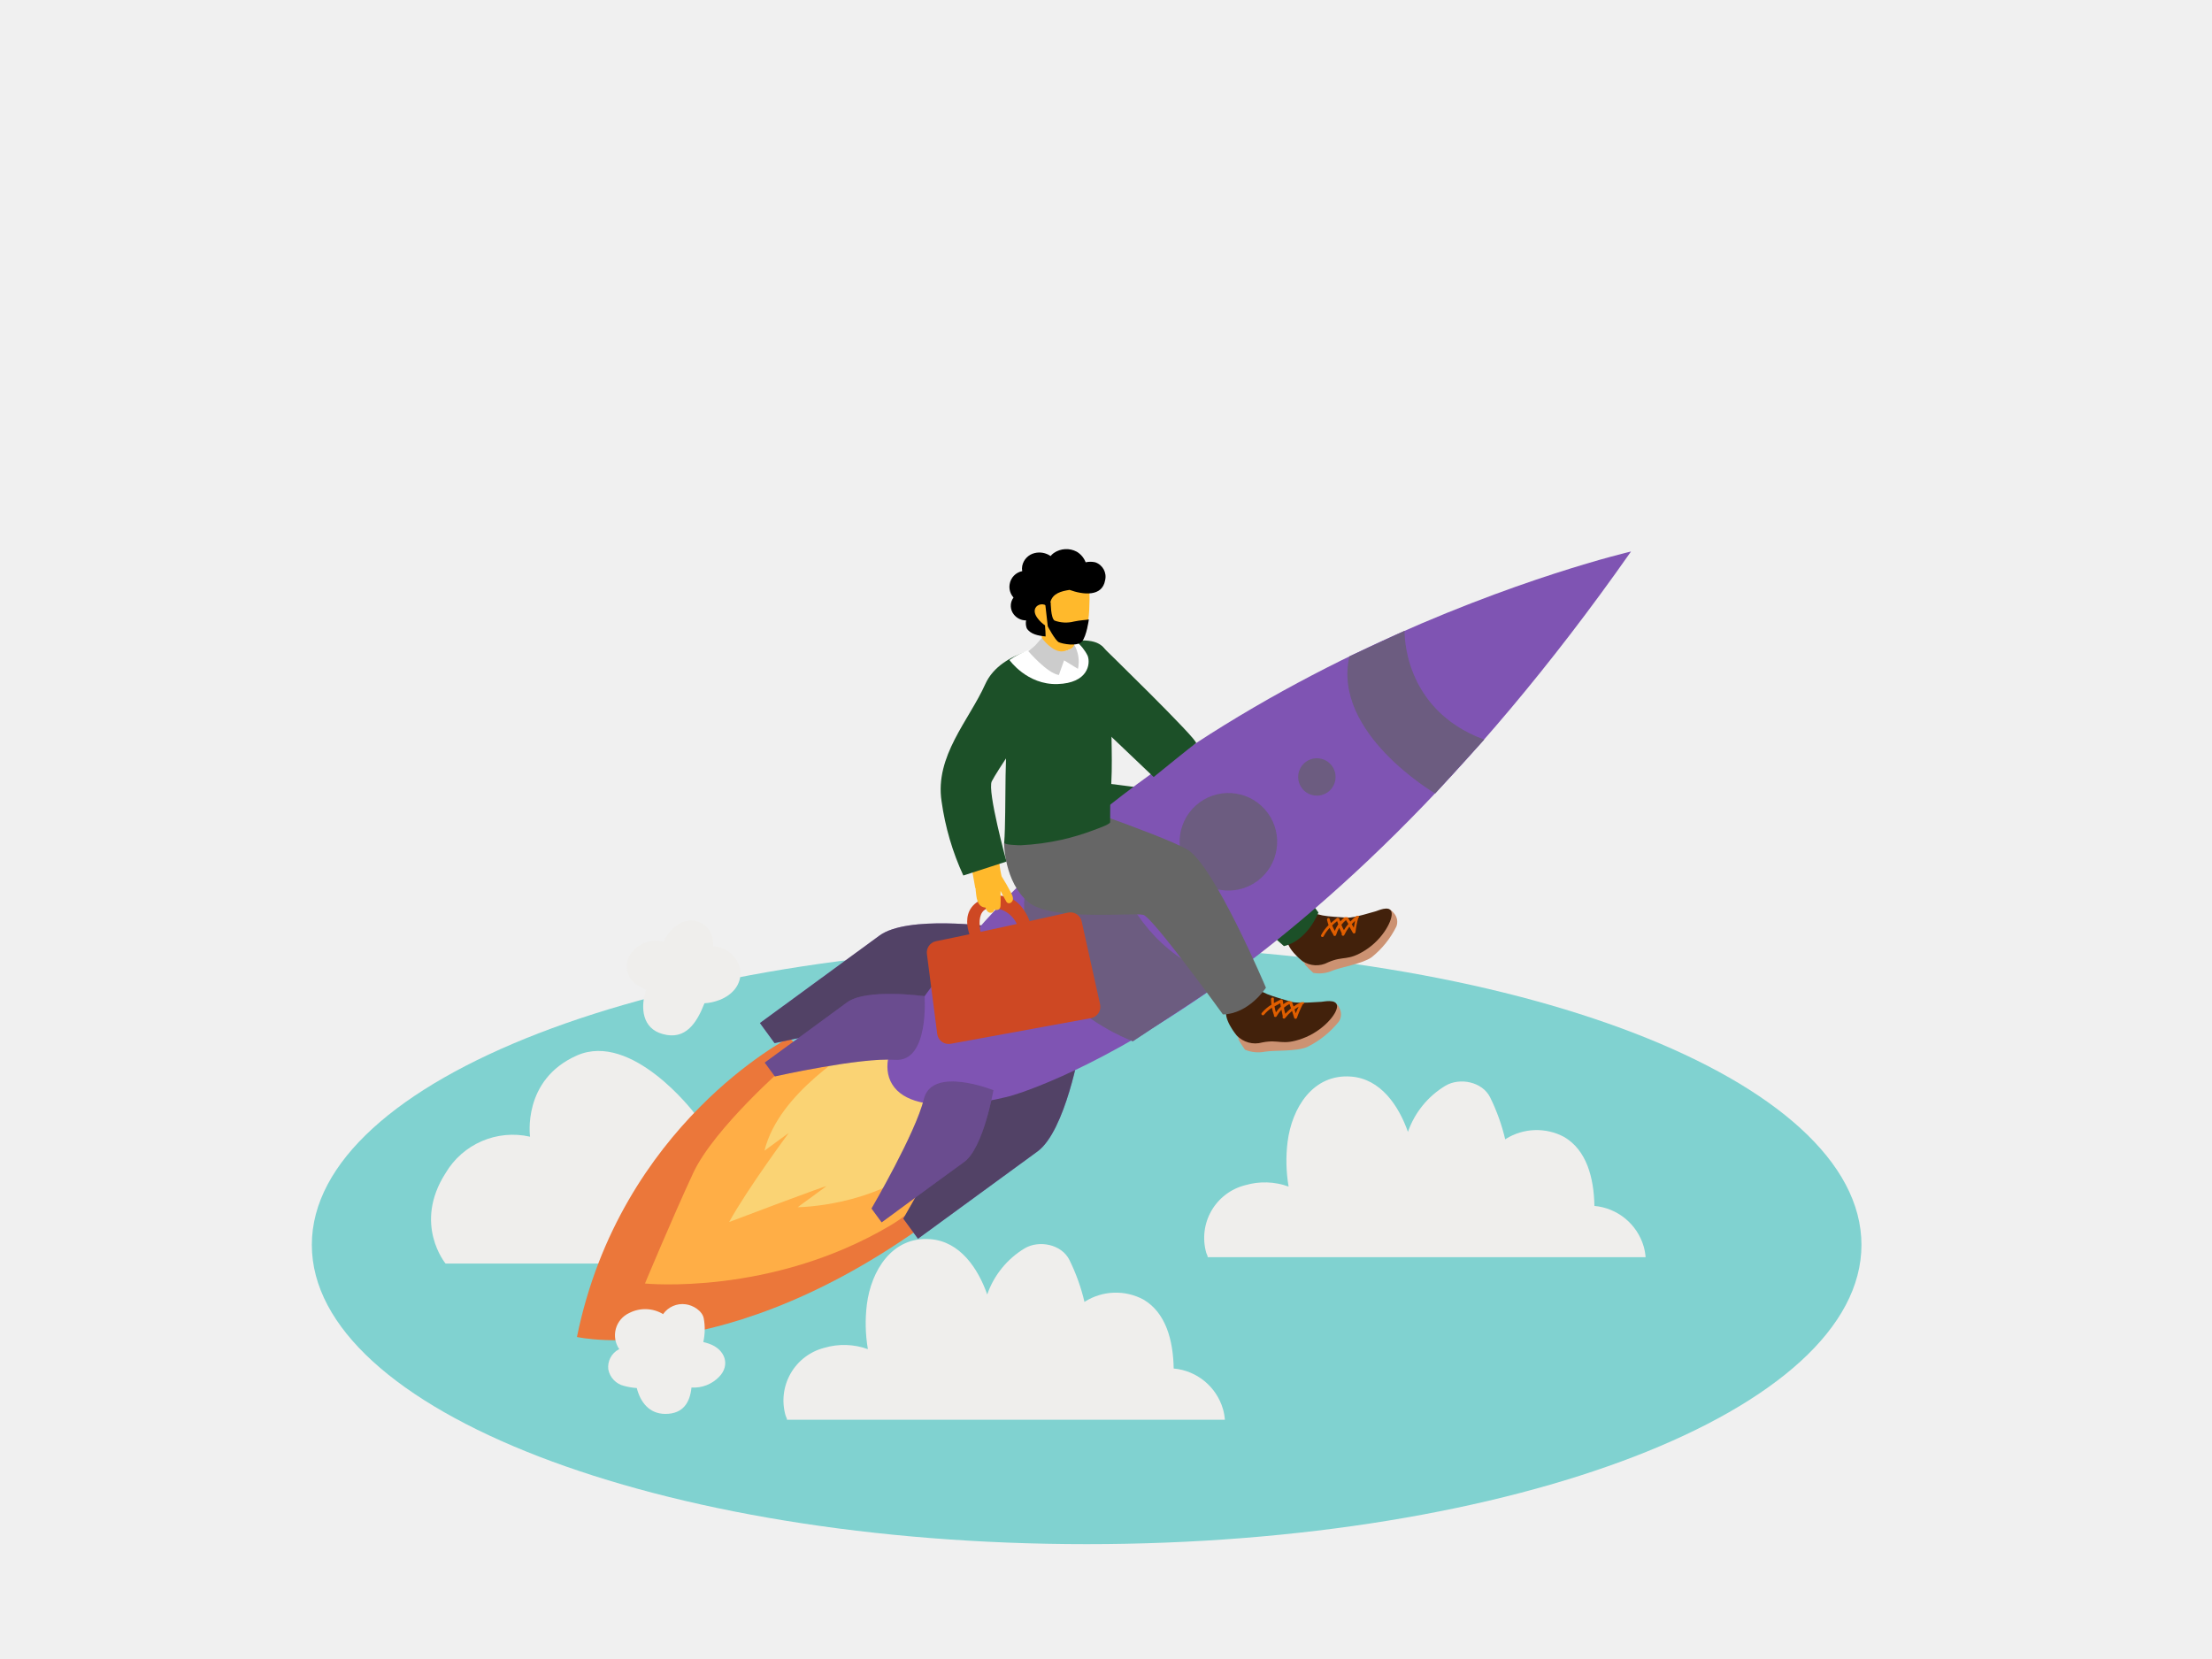
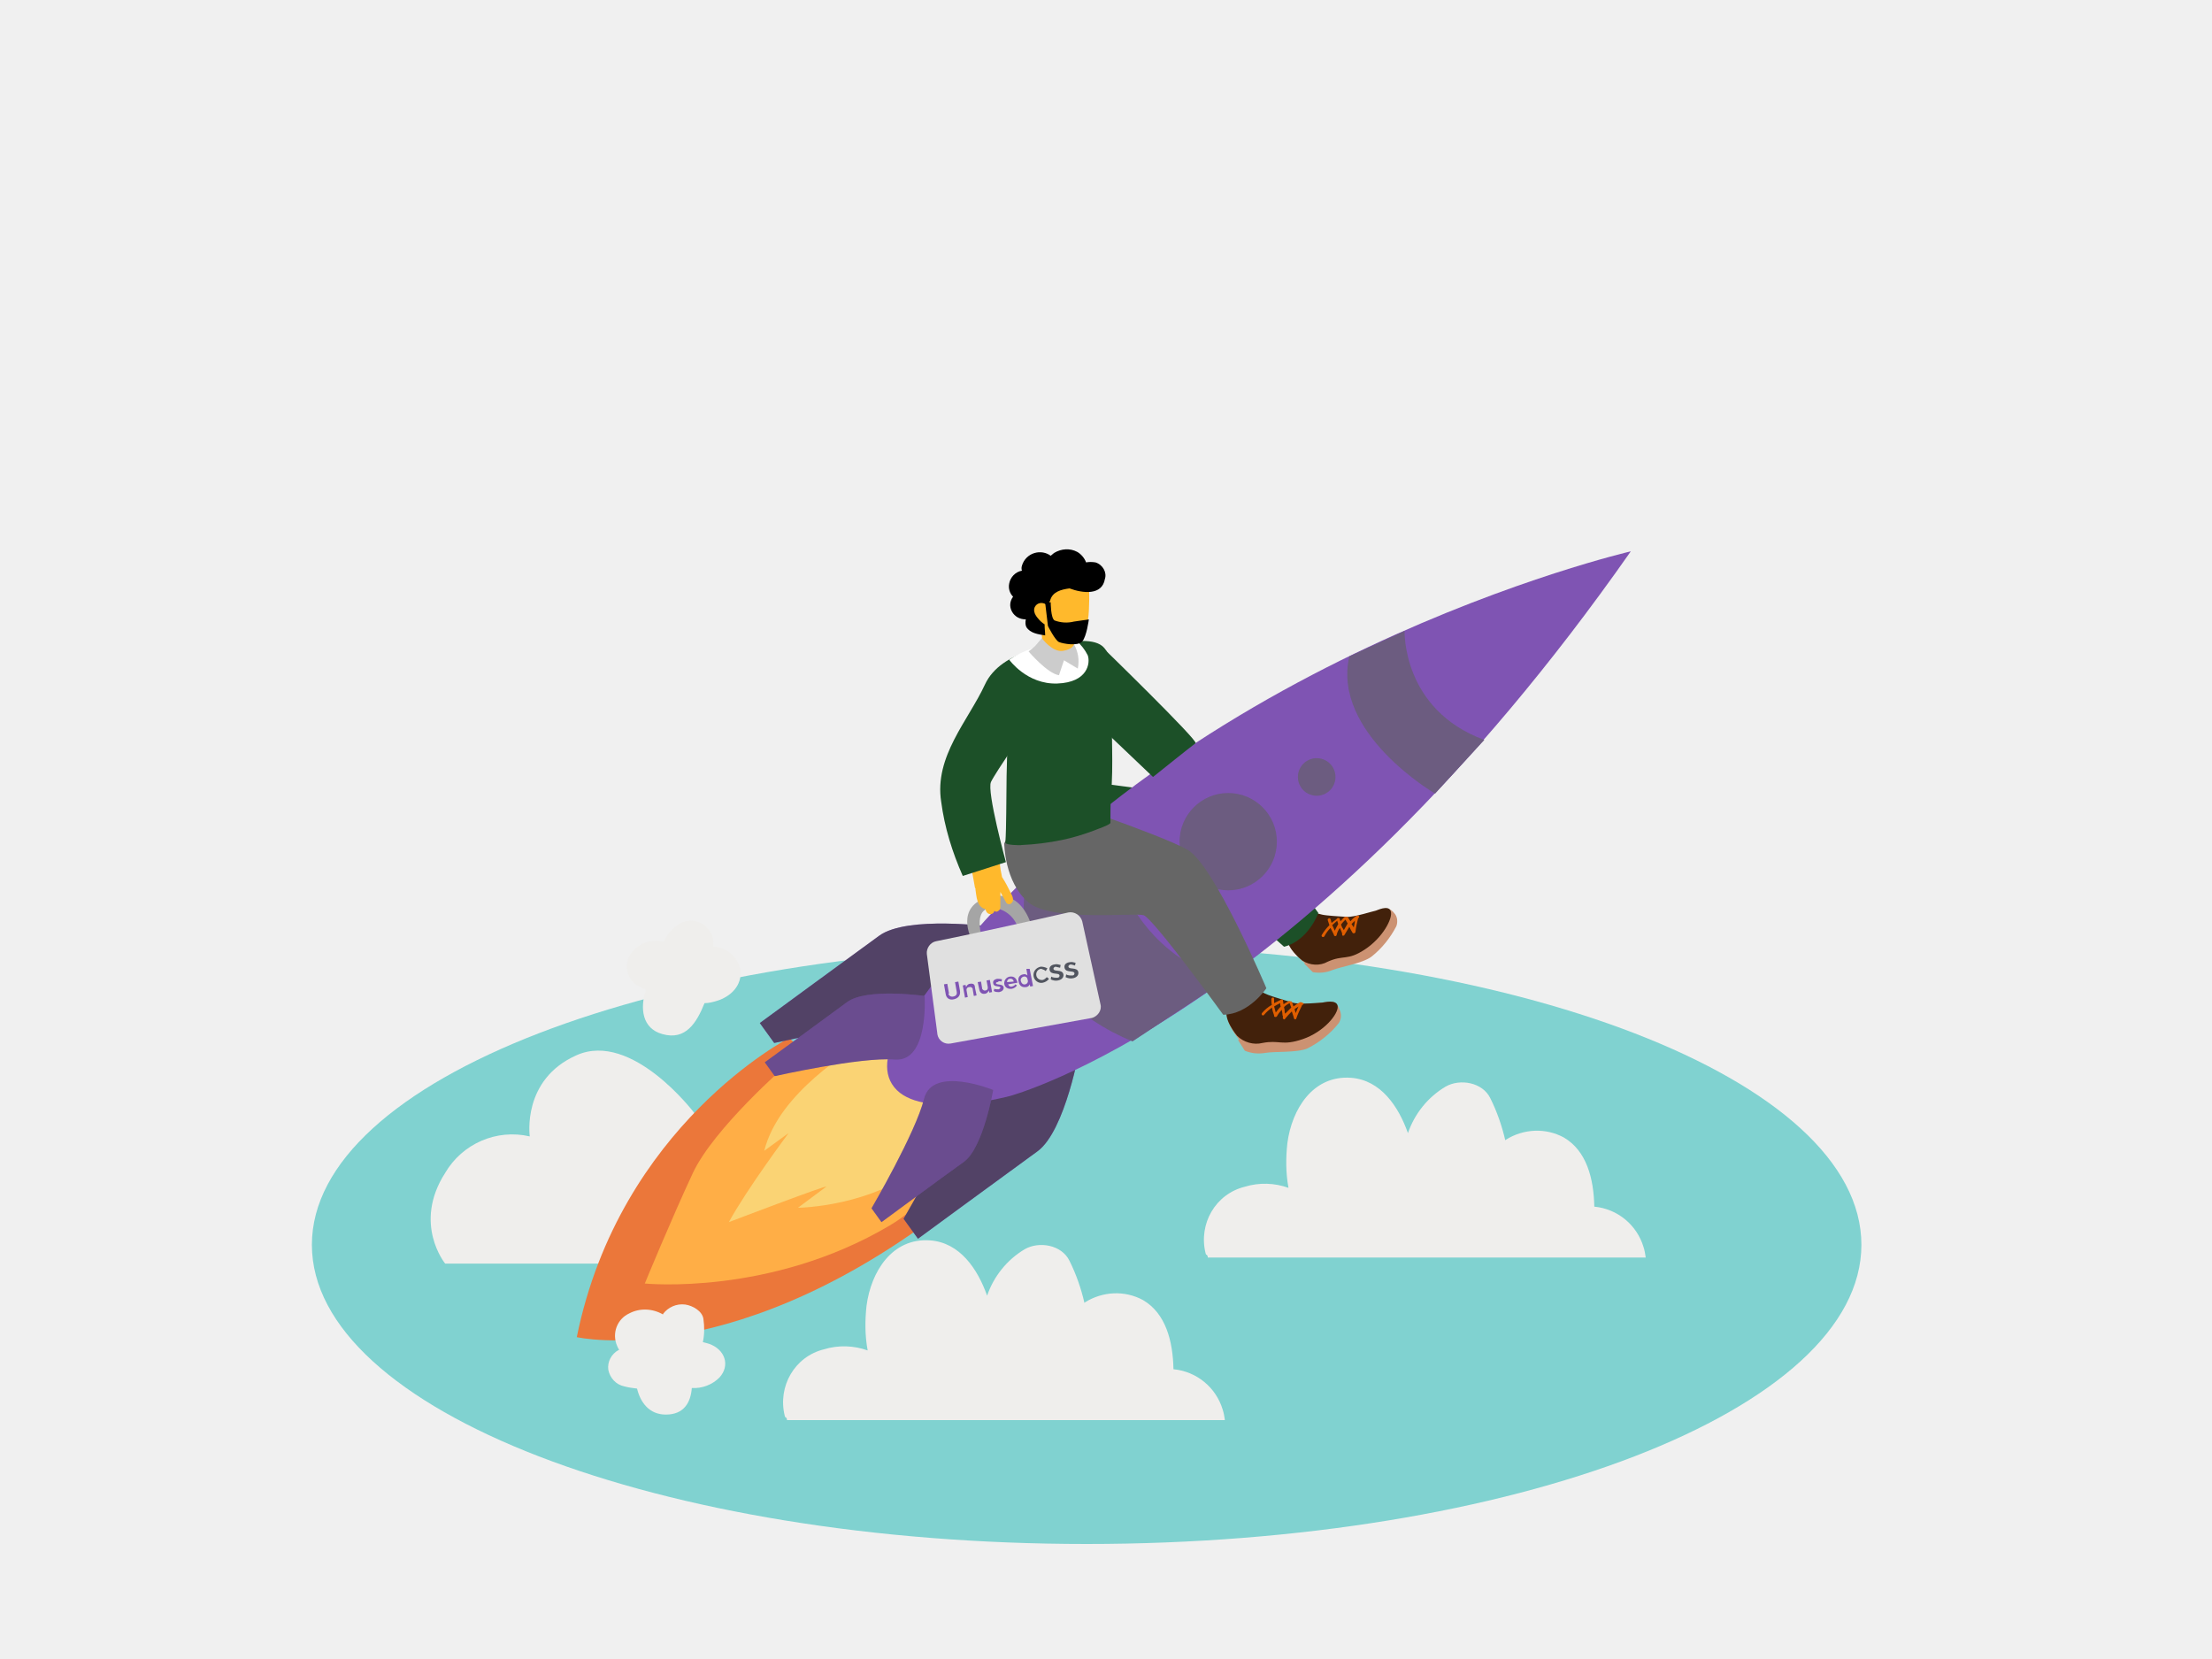
- <svg xmlns="http://www.w3.org/2000/svg" id="Layer_2" data-name="Layer 2" viewBox="0 0 400 300">
-   <ellipse cx="196.5" cy="225.11" rx="140.11" ry="54.12" fill="#80d2d0" />
-   <path d="M125.53,201.25s-11.24-14.78-21.2-10.39-8.48,14.69-8.48,14.69a14.11,14.11,0,0,0-15.28,6.59c-5.91,9.22,0,16.35,0,16.35h53.71" fill="#efeeec" />
-   <path d="M250.87,164.33a16.71,16.71,0,0,0-3.7,1.22c-1.2.59-6.62.61-7.11.54s-2.37-.88-2.88-.48a4.86,4.86,0,0,0-.86,2s-2.85.19-3.46,1.92c0,0-.39,1.77,3.1,4.69a1.07,1.07,0,0,0,0,.19,18.52,18.52,0,0,0,1.53,1.52,6.06,6.06,0,0,0,3.55-.44c1.46-.59,5.37-1.23,7-2.39a16.53,16.53,0,0,0,4.46-5.54,2.32,2.32,0,0,0-.43-2.42A2,2,0,0,0,250.87,164.33Z" fill="#cc9272" />
-   <path d="M236.46,167.15s-3,.53-3.6,2.34,2.65,4.29,2.65,4.29a4.5,4.5,0,0,0,4.65.24c2.86-1.26,3.48-.13,6.74-2.2s5.1-5.65,4.72-6.92-2.62-.14-2.84-.11-3.91,1.23-5.17,1.15-3.46-.2-4.43-.4-1.67-.57-2.2.16A2.73,2.73,0,0,0,236.46,167.15Z" fill="#42210b" />
-   <path d="M245.27,165.65v0a8.86,8.86,0,0,0-1.09,1l-.49-.79h-.54a.22.22,0,0,0,0,0,6,6,0,0,0-.78.77l-.23-.61A.24.24,0,0,0,242,166a.2.2,0,0,0-.23,0,.27.27,0,0,0-.11.08c-.33.27-.66.54-1,.83q-.12-.36-.21-.73c-.08-.32-.55-.15-.48.17a8.48,8.48,0,0,0,.28.94,7.09,7.09,0,0,0-1.35,1.8c-.15.29.31.51.46.21a6.32,6.32,0,0,1,1.09-1.51,8.65,8.65,0,0,0,.65,1.21c0,.29.42.36.51.06a5.32,5.32,0,0,1,.57-1.29l.3.68a3.25,3.25,0,0,0,.15.34.36.36,0,0,1,0,.09h0a.25.25,0,0,0,.47.18,8.35,8.35,0,0,1,.91-1.49q.33.56.64,1.13a.26.26,0,0,0,.46-.1,17.92,17.92,0,0,1,.5-2.61l.06,0a.25.25,0,0,0,0-.37Zm-3.9,2.69a8,8,0,0,1-.47-1c.28-.27.58-.52.89-.77l.22.56A6,6,0,0,0,241.37,168.33Zm1.67-.11c-.1-.18-.2-.36-.26-.5l-.21-.5a5.46,5.46,0,0,1,.83-.85l.43.7A8.8,8.8,0,0,0,243,168.23Zm1.76-.49-.36-.62a8.09,8.09,0,0,1,.6-.62C245,166.91,244.87,167.32,244.81,167.74Z" fill="#e05e00" />
-   <path d="M189.14,150.46s1.43,6.48,6.26,9c4.58,2.39,18.07-2.22,19.78-2.13s17,13.76,17,13.76c4.36-1.06,6.23-6.08,6.23-6.08s-13.27-18.68-18.34-20.23-27-3.84-28.26-4.26" fill="#1c5028" />
-   <path d="M142.7,187.66s-30.55,15.66-38.37,54.11c0,0,29.39,6.74,69.44-25.26" fill="#eb773a" />
-   <path d="M142.25,192.58S129.13,204,125.36,212.1s-8.73,20-8.73,20,22.71,2.3,44.31-10.46S162.58,184.12,142.25,192.58Z" fill="#ffae46" />
-   <path d="M155.15,188.73c-.81,1.3-14.24,8.58-16.91,19.35l4.39-3.21s-7.55,10.22-10.78,16.11c0,0,18.13-6.87,17.55-6.45l-5.15,3.77s13.69-.06,23.12-8.23-3.1-22.89-3.1-22.89Z" fill="#fad374" />
-   <path d="M195.31,189.3s-2.61,15.21-7.7,18.92S166,224,166,224l-2.65-3.63s11.6-19.88,13.73-28.71S195.31,189.3,195.31,189.3Z" fill="#7f54b3" />
-   <path d="M195.31,189.3s-2.61,15.21-7.7,18.92S166,224,166,224l-2.65-3.63s11.6-19.88,13.73-28.71S195.31,189.3,195.31,189.3Z" fill="#363636" opacity="0.61" />
-   <path d="M179.41,167.57s-15.29-2.12-20.37,1.61S137.42,185,137.42,185l2.65,3.63s22.46-5,31.52-4.4S179.41,167.57,179.41,167.57Z" fill="#7f54b3" />
-   <path d="M179.41,167.57s-15.29-2.12-20.37,1.61S137.42,185,137.42,185l2.65,3.63s22.46-5,31.52-4.4S179.41,167.57,179.41,167.57Z" fill="#363636" opacity="0.61" />
-   <path d="M253.39,143.18a93.23,93.23,0,0,0,10.08-20.07s-8.9,0-22.27,3.69C242.14,133.62,247.47,139.12,253.39,143.18Z" fill="#7f54b3" />
-   <ellipse cx="210.8" cy="161.28" rx="9.6" ry="10.91" transform="translate(-54.56 155.59) rotate(-36.19)" fill="#7f54b3" />
-   <path d="M294.94,99.73s-84.14,19.43-127.75,80.41c0,0-10.22,10.5-5.45,16.51s20.9,1.56,20.9,1.56S235.81,184.08,294.94,99.73Z" fill="#7f54b3" />
-   <path d="M167.19,180.14s-10.53-1.46-14,1.11-14.9,10.9-14.9,10.9l1.83,2.5s15.48-3.47,21.72-3S167.19,180.14,167.19,180.14Z" fill="#7f54b3" />
-   <path d="M179.64,197.14s-1.8,10.48-5.31,13-14.9,10.9-14.9,10.9l-1.83-2.5s8-13.7,9.46-19.78S179.64,197.14,179.64,197.14Z" fill="#7f54b3" />
-   <path d="M167.19,180.14s-10.53-1.46-14,1.11-14.9,10.9-14.9,10.9l1.83,2.5s15.48-3.47,21.72-3S167.19,180.14,167.19,180.14Z" fill="#363636" opacity="0.29" />
-   <path d="M179.64,197.14s-1.8,10.48-5.31,13-14.9,10.9-14.9,10.9l-1.83-2.5s8-13.7,9.46-19.78S179.64,197.14,179.64,197.14Z" fill="#363636" opacity="0.29" />
-   <path d="M254,114.08s-.53,14.16,14.38,19.66l-8.86,9.74s-18.66-10.9-15.51-24.77Z" fill="#7f54b3" />
-   <path d="M199.63,146s-.24,24,22,31.2L204.85,188.3s-23.89-8.73-19-30Z" fill="#7f54b3" />
-   <circle cx="238.14" cy="140.5" r="3.38" transform="translate(-37.02 167.72) rotate(-36.19)" fill="#7f54b3" />
-   <circle cx="222.13" cy="152.22" r="8.82" transform="translate(-47.02 160.53) rotate(-36.19)" fill="#7f54b3" />
-   <path d="M254,114.08s-.53,14.16,14.38,19.66l-8.86,9.74s-18.66-10.9-15.51-24.77Z" fill="#606060" opacity="0.61" />
-   <path d="M199.63,146s-.24,24,22,31.2L204.85,188.3s-23.89-8.73-19-30Z" fill="#606060" opacity="0.61" />
-   <circle cx="238.14" cy="140.5" r="3.38" transform="translate(-37.02 167.72) rotate(-36.19)" fill="#606060" opacity="0.61" />
-   <circle cx="222.13" cy="152.22" r="8.82" transform="translate(-47.02 160.53) rotate(-36.19)" fill="#606060" opacity="0.61" />
-   <path d="M199.15,116.75s17.73,17.24,17.13,17.63-7.66,6.13-7.66,6.13l-12.48-11.88" fill="#1c5028" />
-   <path d="M241.15,181.16a17.18,17.18,0,0,0-4,.4c-1.34.33-6.78-.86-7.25-1s-2.18-1.41-2.78-1.13-1.3,1.78-1.3,1.78-2.9-.44-3.9,1.16c0,0-.78,1.69,2.07,5.39a1.1,1.1,0,0,0-.05.19,19,19,0,0,0,1.19,1.87,6.23,6.23,0,0,0,3.66.35c1.59-.27,5.66,0,7.59-.84a17,17,0,0,0,5.71-4.57,2.39,2.39,0,0,0,.1-2.52A2.09,2.09,0,0,0,241.15,181.16Z" fill="#cc9272" />
-   <path d="M226.06,180.79s-3.11-.13-4.13,1.55,1.71,4.9,1.71,4.9a4.62,4.62,0,0,0,4.61,1.27c3.15-.63,3.52.64,7.26-.71s6.38-4.54,6.27-5.9-2.6-.72-2.82-.74-4.2.37-5.44,0-3.43-1-4.36-1.39-1.55-.94-2.24-.32A2.8,2.8,0,0,0,226.06,180.79Z" fill="#42210b" />
-   <path d="M235.24,181.24h0a9.11,9.11,0,0,0-1.32.77l-.32-.9a5.33,5.33,0,0,1-.54-.11v0a6.17,6.17,0,0,0-1,.59c0-.22-.07-.44-.1-.66a.25.25,0,0,0-.08-.15.21.21,0,0,0-.23-.06.27.27,0,0,0-.13.06c-.39.2-.78.4-1.16.61q0-.38,0-.78c0-.34-.52-.27-.52.06a8.71,8.71,0,0,0,.08,1,7.28,7.28,0,0,0-1.76,1.51c-.21.26.2.58.41.32a6.5,6.5,0,0,1,1.43-1.27,8.89,8.89,0,0,0,.38,1.36c-.11.28.34.45.49.17a5.47,5.47,0,0,1,.86-1.17q.07.38.15.75a3.34,3.34,0,0,0,.08.37.37.37,0,0,1,0,.1h0a.26.26,0,0,0,.43.29,8.58,8.58,0,0,1,1.25-1.29q.21.63.4,1.27a.26.26,0,0,0,.48,0,18.42,18.42,0,0,1,1.08-2.51l.07,0a.26.26,0,0,0,.13-.36Zm-4.51,1.83a8.24,8.24,0,0,1-.26-1.08c.34-.2.7-.39,1.06-.58q0,.31.09.61A6.11,6.11,0,0,0,230.73,183.07Zm1.7.26c-.06-.2-.12-.4-.15-.56s-.07-.37-.1-.55a5.61,5.61,0,0,1,1-.67l.28.79A9,9,0,0,0,232.43,183.33Zm1.88-.09-.22-.7a8.32,8.32,0,0,1,.74-.49C234.64,182.44,234.47,182.83,234.31,183.24Z" fill="#e05e00" />
-   <path d="M181.57,152.46s0,7,4.38,10.67c4.16,3.5,19.08,1.83,20.81,2.31s14.38,18,14.38,18c4.72-.09,7.78-4.83,7.78-4.83s-9.38-22.21-14.24-25-26.89-10.1-28.06-10.8" fill="#666" />
-   <path d="M192,151.85a43,43,0,0,0,5.75-1.73c.43-.17,2.89-1,3-1.42,0-.29,0-4.65.06-5,.52-5.56,0-11.1.19-16.66.08-2.89.7-8.21-1.84-10.32-1.86-1.54-6.2-.81-7.93-.08a14.9,14.9,0,0,0-2.84,1.64c-3.12,2.23-4.65,6.43-5.55,10-1.45,5.76-.8,18.2-1.25,24.12,0,.39,2.73.46,3,.45A43.92,43.92,0,0,0,192,151.85Z" fill="#1c5028" />
-   <path d="M184.23,168.18a5,5,0,0,0-4.63-4c-4-.25-1.92,5.79-1.92,5.79l-2-.11s-3.16-6.05,3.19-7.67,7.78,5.9,7.78,5.9Z" fill="#ce4823" />
-   <path d="M176.43,160.94l0-.24a.58.58,0,0,1-.09-.22l-1-5.63a.43.43,0,0,1,.17-.45,5,5,0,0,1-.16-1,1.39,1.39,0,0,1,1.46-.78c.17-.37.72-.61,1-.14s.56,1.11.83,1.66h0v-.2a.5.5,0,0,1,.12-.37c0-.47-.06-1-.1-1.42-.06-.7,1-.76,1.1-.06,0,.24,0,.47.05.71.33-.23.88-.12.85.39a18.2,18.2,0,0,0,.46,5.27c.59.94,1.14,1.89,1.65,2.87.31.6.74,1.43,0,1.92a.55.55,0,0,1-.76-.15q-.58-1-1.08-2,0,.43,0,.86a14.68,14.68,0,0,1,0,1.8c0,.33-.14.65-.5.76a.67.67,0,0,1-.62-.07.66.66,0,0,1-.66.61c-.51,0-.78-.43-.94-.94C176.58,164,176.58,162.13,176.43,160.94Z" fill="#ffb92c" />
-   <path d="M169.27,170.2c5.06-1,18.69-4,23.86-5.17a2.08,2.08,0,0,1,2.47,1.58l3.33,15a2.08,2.08,0,0,1-1.66,2.5l-25.35,4.64a2.08,2.08,0,0,1-2.44-1.78l-1.86-14.42A2.08,2.08,0,0,1,169.27,170.2Z" fill="#ce4823" />
-   <path d="M191.22,116.67s-10.15.56-13.06,7.06-9.16,13-7.89,21.2a47.86,47.86,0,0,0,3.93,13.39L182,155.8s-3.5-12.78-2.66-14.5S186,131,186,131" fill="#1c5028" />
-   <path d="M182.54,119.35s3.17,4.52,8.69,4.35,6-3.65,5.46-5.1a7.59,7.59,0,0,0-2.14-2.65S187.38,115.93,182.54,119.35Z" fill="#fff" />
-   <path d="M188.86,108.13l-.65.09a.39.39,0,0,0,.11.78l.65-.09A.39.39,0,0,0,188.86,108.13Z" fill="#1c5028" />
-   <path d="M194.87,110.68a6,6,0,0,1-5.91,2.06c-.5-.1-.59.68-.1.78a6.79,6.79,0,0,0,6.64-2.37C195.82,110.77,195.19,110.3,194.87,110.68Z" fill="#1c5028" />
-   <path d="M196.95,105.28s.63,9.68-1.73,10.48a6.62,6.62,0,0,1-6.21-1.17c-1-1.1-3.64-6.89-2.93-8.12S195.35,103.72,196.95,105.28Z" fill="#ffb92c" />
-   <path d="M188.27,113.3l.3,4.78s1.62,1,5.65-1l.22-2.82" fill="#ffb92c" />
-   <path d="M198.05,101.68a3.94,3.94,0,0,0-1.73,0,3.82,3.82,0,0,0-1.6-1.91,4,4,0,0,0-4.17.24,3,3,0,0,0-.57.54,3.57,3.57,0,0,0-2.87-.54,3,3,0,0,0-2.26,2.33,2.53,2.53,0,0,0,0,.94,2.87,2.87,0,0,0-2.27,2.35,2.85,2.85,0,0,0,.7,2.42,2.51,2.51,0,0,0-.19,2.7,2.79,2.79,0,0,0,2.46,1.44,2.66,2.66,0,0,0,.12,1.43c.66,1.07,2.1,1.35,3.41,1.47,0-.61-.05-1.22-.1-1.83a.65.65,0,0,1,0-.17,5.38,5.38,0,0,1-1.26-1.18c-.5-.6-.92-1.5-.33-2.19a1.41,1.41,0,0,1,2.2.18,7.36,7.36,0,0,1,.35-1h0c.4-1.62,2-2,3.47-2.23,2.45.89,5.9,1.29,6.43-1.74A2.74,2.74,0,0,0,198.05,101.68Z" />
-   <path d="M190,108.91s0,2.87.7,3.31a5.91,5.91,0,0,0,3.51.17c1.16-.25,2.3-.28,2.69-.38,0,0-.41,3.05-1.25,4s-3.52.43-4.18.12-2-2.87-2-2.87L189,109.1Z" />
-   <path d="M188.39,115.36l-1.21,1.38a12.54,12.54,0,0,1-1.24,1s3.41,4,5.54,4.32l.94-2.65,2.51,1.54a6.12,6.12,0,0,0-.68-4.37s-.1.91-2,1.2S188.39,115.36,188.39,115.36Z" fill="#ccc" />
-   <path d="M218.38,227.17c0,.05,0,.11,0,.17h79.2a10,10,0,0,0-.35-1.95,10.25,10.25,0,0,0-8.91-7.32c-.09-5.1-1.41-10.1-5.49-12.48a10.53,10.53,0,0,0-10.53.36l-.11.08a35.69,35.69,0,0,0-2.72-7.58c-1.4-2.85-5.49-3.65-8.08-2.12a15.79,15.79,0,0,0-6.79,8.35c-1.68-4.77-4.95-9.59-10.27-10-6.94-.54-10.72,5.72-11.49,11.78a27.74,27.74,0,0,0,.18,8.11,12.6,12.6,0,0,0-7.88-.24,9.83,9.83,0,0,0-7,12.25C218.21,226.78,218.31,227,218.38,227.17Z" fill="#efeeec" />
-   <path d="M142.3,256.57c0,.05,0,.11,0,.17h79.2a10,10,0,0,0-.35-1.95,10.25,10.25,0,0,0-8.91-7.32c-.09-5.1-1.41-10.1-5.49-12.48a10.53,10.53,0,0,0-10.53.36l-.11.08a35.69,35.69,0,0,0-2.72-7.58c-1.4-2.85-5.49-3.65-8.08-2.12a15.79,15.79,0,0,0-6.79,8.35c-1.68-4.77-4.95-9.59-10.27-10-6.94-.54-10.72,5.72-11.49,11.78a27.74,27.74,0,0,0,.18,8.11,12.6,12.6,0,0,0-7.88-.24,9.83,9.83,0,0,0-7,12.25C142.13,256.18,142.23,256.37,142.3,256.57Z" fill="#efeeec" />
-   <path d="M133.85,175.35a5.26,5.26,0,0,0-4.91-4.24c0-.24,0-.47,0-.71a4,4,0,0,0-2.46-3.66,4.13,4.13,0,0,0-4.37.83,7.15,7.15,0,0,0-2.08,2.72,5.54,5.54,0,0,0-6.13,2.44,4,4,0,0,0,1.43,5.47c.49.27,1,.53,1.49.78-1.06,3.28-.67,7,3,8,4.17,1.2,6.21-2.07,7.57-5.56a8.62,8.62,0,0,0,2.25-.43C132.19,180.19,134.23,178.16,133.85,175.35Z" fill="#efeeec" />
-   <path d="M128.25,243c-.35-.13-.71-.22-1.07-.32a10.66,10.66,0,0,0,.09-4.23c-.23-1.38-1.93-2.45-3.33-2.6a4.27,4.27,0,0,0-4,1.74l0,.06a6.29,6.29,0,0,0-6.13-.23A4.44,4.44,0,0,0,112,244l-.09,0a3.6,3.6,0,0,0-1.91,3.62,3.79,3.79,0,0,0,2.87,3,11.24,11.24,0,0,0,2.28.38c.64,2.51,2.21,4.67,5.17,4.68,3.3,0,4.46-2.19,4.72-4.77a6.37,6.37,0,0,0,5-1.94C132.12,246.85,131.12,244,128.25,243Z" fill="#efeeec" />
+ <svg xmlns="http://www.w3.org/2000/svg" version="1.1" id="Layer_2_1_" x="0px" y="0px" viewBox="0 0 400 300" style="enable-background:new 0 0 400 300;" xml:space="preserve">
+   <style type="text/css">
+ 	.st0{fill:#80D2D0;}
+ 	.st1{fill:#EFEEEC;}
+ 	.st2{fill:#CC9272;}
+ 	.st3{fill:#42210B;}
+ 	.st4{fill:#E05E00;}
+ 	.st5{fill:#1C5028;}
+ 	.st6{fill:#EB773A;}
+ 	.st7{fill:#FFAE46;}
+ 	.st8{fill:#FAD374;}
+ 	.st9{fill:#7F54B3;}
+ 	.st10{opacity:0.61;fill:#363636;enable-background:new    ;}
+ 	.st11{opacity:0.29;fill:#363636;enable-background:new    ;}
+ 	.st12{opacity:0.61;fill:#606060;enable-background:new    ;}
+ 	.st13{fill:#666666;}
+ 	.st14{fill:#A5A5A5;}
+ 	.st15{fill:#FFB92C;}
+ 	.st16{fill:#E0E0E0;}
+ 	.st17{fill:#FFFFFF;}
+ 	.st18{fill:#CCCCCC;}
+ 	.st19{fill-rule:evenodd;clip-rule:evenodd;fill:#7F54B3;}
+ 	.st20{fill-rule:evenodd;clip-rule:evenodd;fill:#51555F;}
+ </style>
+   <ellipse class="st0" cx="196.5" cy="225.1" rx="140.1" ry="54.1" />
+   <path class="st1" d="M125.5,201.2c0,0-11.2-14.8-21.2-10.4s-8.5,14.7-8.5,14.7c-6-1.4-12.2,1.3-15.3,6.6c-5.9,9.2,0,16.4,0,16.4  h53.7" />
+   <path class="st2" d="M250.9,164.3c-1.3,0.3-2.5,0.7-3.7,1.2c-1.2,0.6-6.6,0.6-7.1,0.5s-2.4-0.9-2.9-0.5c-0.4,0.6-0.7,1.3-0.9,2  c0,0-2.9,0.2-3.5,1.9c0,0-0.4,1.8,3.1,4.7c0,0.1,0,0.1,0,0.2c0.5,0.5,1,1,1.5,1.5c1.2,0.2,2.4,0.1,3.6-0.4c1.5-0.6,5.4-1.2,7-2.4  c1.9-1.5,3.4-3.4,4.5-5.5c0.3-0.8,0.2-1.8-0.4-2.4C251.8,164.7,251.4,164.4,250.9,164.3z" />
+   <path class="st3" d="M236.5,167.1c0,0-3,0.5-3.6,2.3s2.6,4.3,2.6,4.3c1.4,0.9,3.2,1,4.6,0.2c2.9-1.3,3.5-0.1,6.7-2.2  s5.1-5.6,4.7-6.9s-2.6-0.1-2.8-0.1s-3.9,1.2-5.2,1.1s-3.5-0.2-4.4-0.4s-1.7-0.6-2.2,0.2C236.7,166.1,236.5,166.6,236.5,167.1z" />
+   <path class="st4" d="M245.3,165.6L245.3,165.6c-0.4,0.3-0.8,0.6-1.1,1l-0.5-0.8h-0.5l0,0c-0.3,0.2-0.5,0.5-0.8,0.8l-0.2-0.6  c0,0-0.1,0-0.1,0c-0.1,0-0.2,0-0.2,0c0,0-0.1,0-0.1,0.1c-0.3,0.3-0.7,0.5-1,0.8c-0.1-0.2-0.1-0.5-0.2-0.7c-0.1-0.3-0.6-0.1-0.5,0.2  c0.1,0.3,0.2,0.6,0.3,0.9c-0.5,0.5-1,1.1-1.4,1.8c-0.1,0.3,0.3,0.5,0.5,0.2c0.3-0.6,0.7-1.1,1.1-1.5c0.2,0.4,0.4,0.8,0.6,1.2  c0,0.3,0.4,0.4,0.5,0.1c0.1-0.5,0.3-0.9,0.6-1.3l0.3,0.7c0,0.1,0.1,0.2,0.1,0.3c0,0,0,0.1,0,0.1l0,0c0,0.1,0,0.3,0.1,0.3  s0.3,0,0.3-0.1c0.3-0.5,0.6-1,0.9-1.5c0.2,0.4,0.4,0.8,0.6,1.1c0.1,0.1,0.3,0.1,0.4,0c0,0,0.1-0.1,0.1-0.1c0.1-0.9,0.3-1.8,0.5-2.6  h0.1c0.1-0.1,0.1-0.3,0-0.4c0,0,0,0,0,0L245.3,165.6z M241.4,168.3c-0.2-0.3-0.3-0.7-0.5-1c0.3-0.3,0.6-0.5,0.9-0.8l0.2,0.6  C241.8,167.5,241.5,167.9,241.4,168.3L241.4,168.3z M243,168.2c-0.1-0.2-0.2-0.4-0.3-0.5l-0.2-0.5c0.2-0.3,0.5-0.6,0.8-0.9l0.4,0.7  C243.5,167.4,243.2,167.8,243,168.2L243,168.2z M244.8,167.7l-0.4-0.6c0.2-0.2,0.4-0.4,0.6-0.6C245,166.9,244.9,167.3,244.8,167.7  L244.8,167.7z" />
+   <path class="st5" d="M189.1,150.5c0,0,1.4,6.5,6.3,9c4.6,2.4,18.1-2.2,19.8-2.1s17,13.8,17,13.8c4.4-1.1,6.2-6.1,6.2-6.1  s-13.3-18.7-18.3-20.2s-27-3.8-28.3-4.3" />
+   <path class="st6" d="M142.7,187.7c0,0-30.6,15.7-38.4,54.1c0,0,29.4,6.7,69.4-25.3" />
+   <path class="st7" d="M142.2,192.6c0,0-13.1,11.4-16.9,19.5s-8.7,20-8.7,20s22.7,2.3,44.3-10.5S162.6,184.1,142.2,192.6z" />
+   <path class="st8" d="M155.1,188.7c-0.8,1.3-14.2,8.6-16.9,19.4l4.4-3.2c0,0-7.6,10.2-10.8,16.1c0,0,18.1-6.9,17.6-6.4l-5.1,3.8  c0,0,13.7-0.1,23.1-8.2s-3.1-22.9-3.1-22.9L155.1,188.7z" />
+   <path class="st9" d="M195.3,189.3c0,0-2.6,15.2-7.7,18.9S166,224,166,224l-2.6-3.6c0,0,11.6-19.9,13.7-28.7S195.3,189.3,195.3,189.3  z" />
+   <path class="st10" d="M195.3,189.3c0,0-2.6,15.2-7.7,18.9S166,224,166,224l-2.6-3.6c0,0,11.6-19.9,13.7-28.7  S195.3,189.3,195.3,189.3z" />
+   <path class="st9" d="M179.4,167.6c0,0-15.3-2.1-20.4,1.6S137.4,185,137.4,185l2.6,3.6c0,0,22.5-5,31.5-4.4S179.4,167.6,179.4,167.6z  " />
+   <path class="st10" d="M179.4,167.6c0,0-15.3-2.1-20.4,1.6S137.4,185,137.4,185l2.6,3.6c0,0,22.5-5,31.5-4.4S179.4,167.6,179.4,167.6  z" />
+   <path class="st9" d="M253.4,143.2c4.2-6.3,7.5-13,10.1-20.1c0,0-8.9,0-22.3,3.7C242.1,133.6,247.5,139.1,253.4,143.2z" />
+   <ellipse transform="matrix(0.8071 -0.5905 0.5905 0.8071 -54.5612 155.5869)" class="st9" cx="210.8" cy="161.3" rx="9.6" ry="10.9" />
+   <path class="st9" d="M294.9,99.7c0,0-84.1,19.4-127.8,80.4c0,0-10.2,10.5-5.4,16.5s20.9,1.6,20.9,1.6S235.8,184.1,294.9,99.7z" />
+   <path class="st9" d="M167.2,180.1c0,0-10.5-1.5-14,1.1s-14.9,10.9-14.9,10.9l1.8,2.5c0,0,15.5-3.5,21.7-3S167.2,180.1,167.2,180.1z" />
+   <path class="st9" d="M179.6,197.1c0,0-1.8,10.5-5.3,13S159.4,221,159.4,221l-1.8-2.5c0,0,8-13.7,9.5-19.8S179.6,197.1,179.6,197.1z" />
+   <path class="st11" d="M167.2,180.1c0,0-10.5-1.5-14,1.1s-14.9,10.9-14.9,10.9l1.8,2.5c0,0,15.5-3.5,21.7-3S167.2,180.1,167.2,180.1z  " />
+   <path class="st11" d="M179.6,197.1c0,0-1.8,10.5-5.3,13S159.4,221,159.4,221l-1.8-2.5c0,0,8-13.7,9.5-19.8S179.6,197.1,179.6,197.1z  " />
+   <path class="st9" d="M254,114.1c0,0-0.5,14.2,14.4,19.7l-8.9,9.7c0,0-18.7-10.9-15.5-24.8L254,114.1z" />
+   <path class="st9" d="M199.6,146c0,0-0.2,24,22,31.2l-16.8,11.1c0,0-23.9-8.7-19-30L199.6,146z" />
+   <circle class="st9" cx="238.1" cy="140.5" r="3.4" />
+   <circle class="st9" cx="222.1" cy="152.2" r="8.8" />
+   <path class="st12" d="M254,114.1c0,0-0.5,14.2,14.4,19.7l-8.9,9.7c0,0-18.7-10.9-15.5-24.8L254,114.1z" />
+   <path class="st12" d="M199.6,146c0,0-0.2,24,22,31.2l-16.8,11.1c0,0-23.9-8.7-19-30L199.6,146z" />
+   <circle class="st12" cx="238.1" cy="140.5" r="3.4" />
+   <circle class="st12" cx="222.1" cy="152.2" r="8.8" />
+   <path class="st5" d="M199.1,116.8c0,0,17.7,17.2,17.1,17.6s-7.7,6.1-7.7,6.1l-12.5-11.9" />
+   <path class="st2" d="M241.1,181.2c-1.3,0-2.7,0.1-4,0.4c-1.3,0.3-6.8-0.9-7.2-1s-2.2-1.4-2.8-1.1s-1.3,1.8-1.3,1.8s-2.9-0.4-3.9,1.2  c0,0-0.8,1.7,2.1,5.4c0,0.1,0,0.1-0.1,0.2c0.4,0.6,0.8,1.3,1.2,1.9c1.2,0.5,2.4,0.6,3.7,0.4c1.6-0.3,5.7,0,7.6-0.8  c2.2-1.1,4.2-2.7,5.7-4.6c0.5-0.8,0.5-1.7,0.1-2.5C242,181.8,241.6,181.4,241.1,181.2z" />
+   <path class="st3" d="M226.1,180.8c0,0-3.1-0.1-4.1,1.6s1.7,4.9,1.7,4.9c1.2,1.2,3,1.7,4.6,1.3c3.1-0.6,3.5,0.6,7.3-0.7  s6.4-4.5,6.3-5.9s-2.6-0.7-2.8-0.7s-4.2,0.4-5.4,0s-3.4-1-4.4-1.4s-1.6-0.9-2.2-0.3C226.5,179.8,226.2,180.3,226.1,180.8z" />
+   <path class="st4" d="M235.2,181.2L235.2,181.2c-0.5,0.2-0.9,0.5-1.3,0.8l-0.3-0.9c-0.2,0-0.4-0.1-0.5-0.1l0,0  c-0.4,0.2-0.7,0.4-1,0.6c0-0.2-0.1-0.4-0.1-0.7c0-0.1,0-0.1-0.1-0.1c-0.1-0.1-0.1-0.1-0.2-0.1c0,0-0.1,0-0.1,0.1  c-0.4,0.2-0.8,0.4-1.2,0.6c0-0.3,0-0.5,0-0.8c0-0.3-0.5-0.3-0.5,0.1c0,0.3,0,0.7,0.1,1c-0.7,0.4-1.3,0.9-1.8,1.5  c-0.2,0.3,0.2,0.6,0.4,0.3c0.4-0.5,0.9-0.9,1.4-1.3c0.1,0.5,0.2,0.9,0.4,1.4c-0.1,0.3,0.3,0.4,0.5,0.2c0.2-0.4,0.5-0.8,0.9-1.2  c0,0.3,0.1,0.5,0.1,0.8c0,0.1,0,0.2,0.1,0.4c0,0,0,0.1,0,0.1l0,0c-0.1,0.1,0,0.3,0.1,0.4c0.1,0.1,0.3,0,0.3-0.1  c0.4-0.5,0.8-0.9,1.2-1.3c0.1,0.4,0.3,0.8,0.4,1.3c0.1,0.1,0.2,0.2,0.3,0.1c0.1,0,0.1-0.1,0.1-0.1c0.3-0.9,0.7-1.7,1.1-2.5h0.1  c0.1-0.1,0.2-0.2,0.1-0.3c0,0,0,0,0,0L235.2,181.2z M230.7,183.1c-0.1-0.4-0.2-0.7-0.3-1.1c0.3-0.2,0.7-0.4,1.1-0.6  c0,0.2,0,0.4,0.1,0.6C231.3,182.3,231,182.7,230.7,183.1L230.7,183.1z M232.4,183.3c-0.1-0.2-0.1-0.4-0.1-0.6s-0.1-0.4-0.1-0.6  c0.3-0.3,0.6-0.5,1-0.7l0.3,0.8C233.1,182.6,232.7,183,232.4,183.3L232.4,183.3z M234.3,183.2l-0.2-0.7c0.2-0.2,0.5-0.3,0.7-0.5  C234.6,182.4,234.5,182.8,234.3,183.2L234.3,183.2z" />
+   <path class="st13" d="M181.6,152.5c0,0,0,7,4.4,10.7c4.2,3.5,19.1,1.8,20.8,2.3s14.4,18,14.4,18c4.7-0.1,7.8-4.8,7.8-4.8  s-9.4-22.2-14.2-25s-26.9-10.1-28.1-10.8" />
+   <path class="st5" d="M192,151.9c2-0.4,3.9-1,5.8-1.7c0.4-0.2,2.9-1,3-1.4c0-0.3,0-4.6,0.1-5c0.5-5.6,0-11.1,0.2-16.7  c0.1-2.9,0.7-8.2-1.8-10.3c-1.9-1.5-6.2-0.8-7.9-0.1c-1,0.4-2,1-2.8,1.6c-3.1,2.2-4.6,6.4-5.6,10c-1.4,5.8-0.8,18.2-1.2,24.1  c0,0.4,2.7,0.5,3,0.4C187.1,152.7,189.6,152.4,192,151.9z" />
+   <path class="st14" d="M184.2,168.2c-0.5-2.2-2.4-3.9-4.6-4c-4-0.2-1.9,5.8-1.9,5.8l-2-0.1c0,0-3.2-6.1,3.2-7.7s7.8,5.9,7.8,5.9  L184.2,168.2z" />
+   <path class="st15" d="M176.4,160.9v-0.2c0-0.1-0.1-0.1-0.1-0.2l-1-5.6c0-0.2,0-0.3,0.2-0.4c-0.1-0.3-0.1-0.7-0.2-1  c0.3-0.6,0.9-0.9,1.5-0.8c0.2-0.4,0.7-0.6,1-0.1s0.6,1.1,0.8,1.7l0,0v-0.2c0-0.1,0-0.3,0.1-0.4c0-0.5-0.1-1-0.1-1.4  c-0.1-0.7,1-0.8,1.1-0.1c0,0.2,0,0.5,0.1,0.7c0.3-0.2,0.9-0.1,0.9,0.4c-0.1,1.8,0.1,3.5,0.5,5.3c0.6,0.9,1.1,1.9,1.6,2.9  c0.3,0.6,0.7,1.4,0,1.9c-0.3,0.2-0.6,0.1-0.8-0.1c-0.4-0.7-0.7-1.3-1.1-2c0,0.3,0,0.6,0,0.9c0,0.6,0,1.2,0,1.8  c0,0.3-0.1,0.6-0.5,0.8c-0.2,0.1-0.4,0.1-0.6-0.1c0,0.3-0.3,0.6-0.7,0.6c-0.5,0-0.8-0.4-0.9-0.9C176.6,164,176.6,162.1,176.4,160.9z  " />
+   <path class="st16" d="M169.3,170.2c5.1-1,18.7-4,23.9-5.2c1.1-0.2,2.2,0.5,2.5,1.6l3.3,15c0.3,1.1-0.5,2.2-1.6,2.5c0,0-0.1,0-0.1,0  l-25.4,4.6c-1.1,0.2-2.2-0.5-2.4-1.7c0,0,0-0.1,0-0.1l-1.9-14.4C167.5,171.5,168.2,170.4,169.3,170.2z" />
+   <path class="st5" d="M191.2,116.7c0,0-10.1,0.6-13.1,7.1s-9.2,13-7.9,21.2c0.6,4.6,2,9.1,3.9,13.4l7.8-2.5c0,0-3.5-12.8-2.7-14.5  S186,131,186,131" />
+   <path class="st17" d="M182.5,119.3c0,0,3.2,4.5,8.7,4.3s6-3.7,5.5-5.1c-0.5-1-1.2-1.9-2.1-2.7C194.6,115.9,187.4,115.9,182.5,119.3z  " />
+   <path class="st5" d="M188.9,108.1l-0.6,0.1c-0.2,0-0.4,0.2-0.3,0.4c0,0.2,0.2,0.4,0.4,0.3l0.6-0.1c0.2,0,0.4-0.2,0.3-0.4  C189.3,108.2,189.1,108.1,188.9,108.1L188.9,108.1z" />
+   <path class="st5" d="M194.9,110.7c-1.4,1.7-3.7,2.5-5.9,2.1c-0.5-0.1-0.6,0.7-0.1,0.8c2.5,0.5,5-0.4,6.6-2.4  C195.8,110.8,195.2,110.3,194.9,110.7z" />
+   <path class="st15" d="M196.9,105.3c0,0,0.6,9.7-1.7,10.5c-2.1,0.7-4.5,0.2-6.2-1.2c-1-1.1-3.6-6.9-2.9-8.1S195.4,103.7,196.9,105.3z  " />
+   <path class="st15" d="M188.3,113.3l0.3,4.8c0,0,1.6,1,5.6-1l0.2-2.8" />
+   <path d="M198.1,101.7c-0.6-0.1-1.2-0.1-1.7,0c-0.3-0.8-0.9-1.5-1.6-1.9c-1.3-0.7-2.9-0.6-4.2,0.2c-0.2,0.2-0.4,0.3-0.6,0.5  c-0.8-0.6-1.9-0.8-2.9-0.5c-1.1,0.3-2,1.2-2.3,2.3c-0.1,0.3-0.1,0.6,0,0.9c-1.2,0.2-2.1,1.2-2.3,2.3c-0.2,0.9,0.1,1.8,0.7,2.4  c-0.6,0.8-0.7,1.8-0.2,2.7c0.5,0.9,1.4,1.4,2.5,1.4c-0.1,0.5-0.1,1,0.1,1.4c0.7,1.1,2.1,1.3,3.4,1.5c0-0.6-0.1-1.2-0.1-1.8  c0-0.1,0-0.1,0-0.2c-0.5-0.3-0.9-0.7-1.3-1.2c-0.5-0.6-0.9-1.5-0.3-2.2c0.5-0.6,1.4-0.6,2-0.1c0.1,0.1,0.1,0.2,0.2,0.2  c0.1-0.3,0.2-0.7,0.4-1l0,0c0.4-1.6,2-2,3.5-2.2c2.4,0.9,5.9,1.3,6.4-1.7C200.2,103.5,199.4,102.1,198.1,101.7z" />
+   <path d="M190,108.9c0,0,0,2.9,0.7,3.3c1.1,0.4,2.3,0.5,3.5,0.2c1.2-0.2,2.3-0.3,2.7-0.4c0,0-0.4,3.1-1.2,4s-3.5,0.4-4.2,0.1  s-2-2.9-2-2.9l-0.5-4.2L190,108.9z" />
+   <path class="st18" d="M188.4,115.4l-1.2,1.4c-0.4,0.4-0.8,0.7-1.2,1c0,0,3.4,4,5.5,4.3l0.9-2.7l2.5,1.5c0.3-1.5,0.1-3-0.7-4.4  c0,0-0.1,0.9-2,1.2S188.4,115.4,188.4,115.4z" />
+   <path class="st1" d="M218.4,227.2c0,0.1,0,0.1,0,0.2h79.2c-0.1-0.7-0.2-1.3-0.4-1.9c-1.2-4-4.7-6.9-8.9-7.3  c-0.1-5.1-1.4-10.1-5.5-12.5c-3.3-1.8-7.3-1.6-10.5,0.4l-0.1,0.1c-0.6-2.6-1.5-5.2-2.7-7.6c-1.4-2.9-5.5-3.6-8.1-2.1  c-3.2,1.9-5.6,4.9-6.8,8.4c-1.7-4.8-4.9-9.6-10.3-10c-6.9-0.5-10.7,5.7-11.5,11.8c-0.3,2.7-0.3,5.4,0.2,8.1c-2.5-0.9-5.3-1-7.9-0.2  c-5.3,1.3-8.4,6.7-7.1,12c0,0.1,0.1,0.2,0.1,0.3C218.2,226.8,218.3,227,218.4,227.2z" />
+   <path class="st1" d="M142.3,256.6c0,0,0,0.1,0,0.2h79.2c-0.1-0.7-0.2-1.3-0.4-1.9c-1.2-4-4.7-6.9-8.9-7.3  c-0.1-5.1-1.4-10.1-5.5-12.5c-3.3-1.8-7.3-1.6-10.5,0.4l-0.1,0.1c-0.6-2.6-1.5-5.2-2.7-7.6c-1.4-2.9-5.5-3.6-8.1-2.1  c-3.2,1.9-5.6,4.9-6.8,8.4c-1.7-4.8-4.9-9.6-10.3-10c-6.9-0.5-10.7,5.7-11.5,11.8c-0.3,2.7-0.3,5.4,0.2,8.1c-2.5-0.9-5.3-1-7.9-0.2  c-5.3,1.3-8.4,6.7-7.1,12c0,0.1,0.1,0.2,0.1,0.3C142.1,256.2,142.2,256.4,142.3,256.6z" />
+   <path class="st1" d="M133.9,175.4c-0.5-2.4-2.5-4.1-4.9-4.2c0-0.2,0-0.5,0-0.7c0-1.6-1-3-2.5-3.7c-1.5-0.6-3.2-0.3-4.4,0.8  c-0.9,0.7-1.6,1.7-2.1,2.7c-2.4-0.6-4.8,0.4-6.1,2.4c-1.1,1.9-0.5,4.4,1.4,5.5c0.5,0.3,1,0.5,1.5,0.8c-1.1,3.3-0.7,7,3,8  c4.2,1.2,6.2-2.1,7.6-5.6c0.8,0,1.5-0.2,2.2-0.4C132.2,180.2,134.2,178.2,133.9,175.4z" />
+   <path class="st1" d="M128.2,243c-0.3-0.1-0.7-0.2-1.1-0.3c0.3-1.4,0.3-2.8,0.1-4.2c-0.2-1.4-1.9-2.4-3.3-2.6c-1.6-0.2-3.1,0.5-4,1.7  v0.1c-1.9-1.1-4.2-1.2-6.1-0.2c-2.2,1-3.2,3.6-2.2,5.9c0.1,0.2,0.2,0.5,0.4,0.7h-0.1c-1.3,0.7-2.1,2.1-1.9,3.6  c0.3,1.5,1.4,2.7,2.9,3c0.7,0.2,1.5,0.3,2.3,0.4c0.6,2.5,2.2,4.7,5.2,4.7c3.3,0,4.5-2.2,4.7-4.8c1.9,0.1,3.7-0.6,5-1.9  C132.1,246.9,131.1,244,128.2,243z" />
+   <path class="st19" d="M171.6,179.6l-0.3-1.7l-0.6,0.1l0.3,1.7c0.1,0.8,0.7,1.2,1.5,1s1.2-0.7,1.1-1.5l-0.3-1.7l-0.6,0.1l0.3,1.7  c0.1,0.5-0.1,0.8-0.6,0.9c-0.4,0.1-0.8-0.1-0.9-0.5C171.6,179.7,171.6,179.6,171.6,179.6z M175.4,177.9c-0.3,0-0.6,0.3-0.7,0.6  l-0.1-0.4l-0.5,0.1l0.4,2.2l0.5-0.1l-0.2-1.1c-0.1-0.4,0.1-0.7,0.5-0.7c0.3-0.1,0.5,0.1,0.6,0.3c0,0,0,0.1,0,0.1l0.2,1.2l0.5-0.1  l-0.3-1.4C176.3,178,176,177.8,175.4,177.9L175.4,177.9z M178.4,177.3l0.2,1.1c0.1,0.4-0.1,0.7-0.4,0.7c-0.2,0.1-0.5-0.1-0.6-0.3  c0,0,0-0.1,0-0.1l-0.2-1.2l-0.6,0.1l0.3,1.4c0.1,0.5,0.5,0.8,1,0.7c0.3,0,0.6-0.3,0.7-0.6l0.1,0.4l0.5-0.1l-0.4-2.2L178.4,177.3z   M181.1,177.5l0.1-0.4c-0.3-0.1-0.6-0.1-0.9-0.1c-0.5,0.1-0.8,0.4-0.7,0.8c0.1,0.8,1.3,0.4,1.3,0.8c0,0.1-0.1,0.2-0.3,0.3  c-0.3,0-0.6,0-0.8-0.1l-0.1,0.4c0.3,0.2,0.6,0.2,1,0.2c0.5-0.1,0.8-0.4,0.8-0.8c-0.1-0.8-1.3-0.4-1.4-0.8c0-0.1,0.1-0.2,0.3-0.2  C180.6,177.4,180.8,177.4,181.1,177.5z M182.6,176.6c-0.6,0.1-1,0.6-1,1.2c0,0,0,0.1,0,0.1c0.1,0.7,0.7,1,1.4,0.9  c0.4-0.1,0.7-0.3,0.9-0.6l-0.3-0.2c-0.1,0.2-0.3,0.3-0.6,0.4c-0.3,0.1-0.6-0.1-0.7-0.4l1.7-0.3C183.8,176.9,183.4,176.5,182.6,176.6  L182.6,176.6z M182.1,177.6c0-0.3,0.2-0.6,0.5-0.6c0.3-0.1,0.6,0.1,0.7,0.4c0,0,0,0,0,0.1L182.1,177.6z M185.6,175.2l0.2,1.2  c-0.2-0.2-0.5-0.3-0.8-0.2c-0.6,0.1-1,0.6-0.8,1.3c0.1,0.7,0.6,1.1,1.3,1c0.3,0,0.6-0.2,0.7-0.5l0.1,0.4l0.5-0.1l-0.6-3.1  L185.6,175.2z M185.4,178c-0.4,0.1-0.7-0.2-0.8-0.6c-0.1-0.3,0.1-0.7,0.5-0.8c0,0,0,0,0,0c0.4-0.1,0.7,0.2,0.7,0.5c0,0,0,0,0,0  C186,177.5,185.8,177.9,185.4,178C185.4,177.9,185.4,178,185.4,178L185.4,178z" />
+   <path class="st20" d="M189.1,175.6l0.3-0.5c-0.4-0.2-0.8-0.3-1.2-0.3c-0.9,0.2-1.4,0.9-1.3,1.7c0.1,0.8,0.9,1.4,1.7,1.2c0,0,0,0,0,0  c0.4-0.1,0.8-0.3,1.1-0.7l-0.4-0.3c-0.2,0.2-0.4,0.4-0.7,0.5c-0.5,0.1-1.1-0.2-1.2-0.8c-0.1-0.5,0.2-1.1,0.8-1.2c0,0,0.1,0,0.1,0  C188.6,175.3,188.9,175.4,189.1,175.6L189.1,175.6z M191.7,175l0.1-0.5c-0.4-0.1-0.7-0.2-1.1-0.1c-0.7,0.1-1,0.5-0.9,1  c0.2,1,1.7,0.4,1.8,1c0,0.2-0.1,0.4-0.4,0.4c-0.4,0-0.8,0-1.1-0.2l-0.1,0.5c0.4,0.2,0.9,0.3,1.3,0.2c0.6-0.1,1.1-0.5,1-1.1  c-0.2-1-1.7-0.4-1.8-1c0-0.2,0.1-0.3,0.4-0.4C191.1,174.9,191.4,174.9,191.7,175L191.7,175z M194.4,174.6l0.1-0.5  c-0.4-0.1-0.7-0.2-1.1-0.1c-0.7,0.1-1,0.5-0.9,1c0.2,1,1.7,0.4,1.8,1c0,0.2-0.1,0.4-0.4,0.4c-0.4,0-0.8,0-1.1-0.2l-0.1,0.5  c0.4,0.2,0.9,0.3,1.3,0.2c0.6-0.1,1.1-0.5,1-1.1c-0.2-1-1.7-0.4-1.8-1c0-0.2,0.1-0.3,0.4-0.4C193.7,174.4,194.1,174.5,194.4,174.6  L194.4,174.6z" />
</svg>
